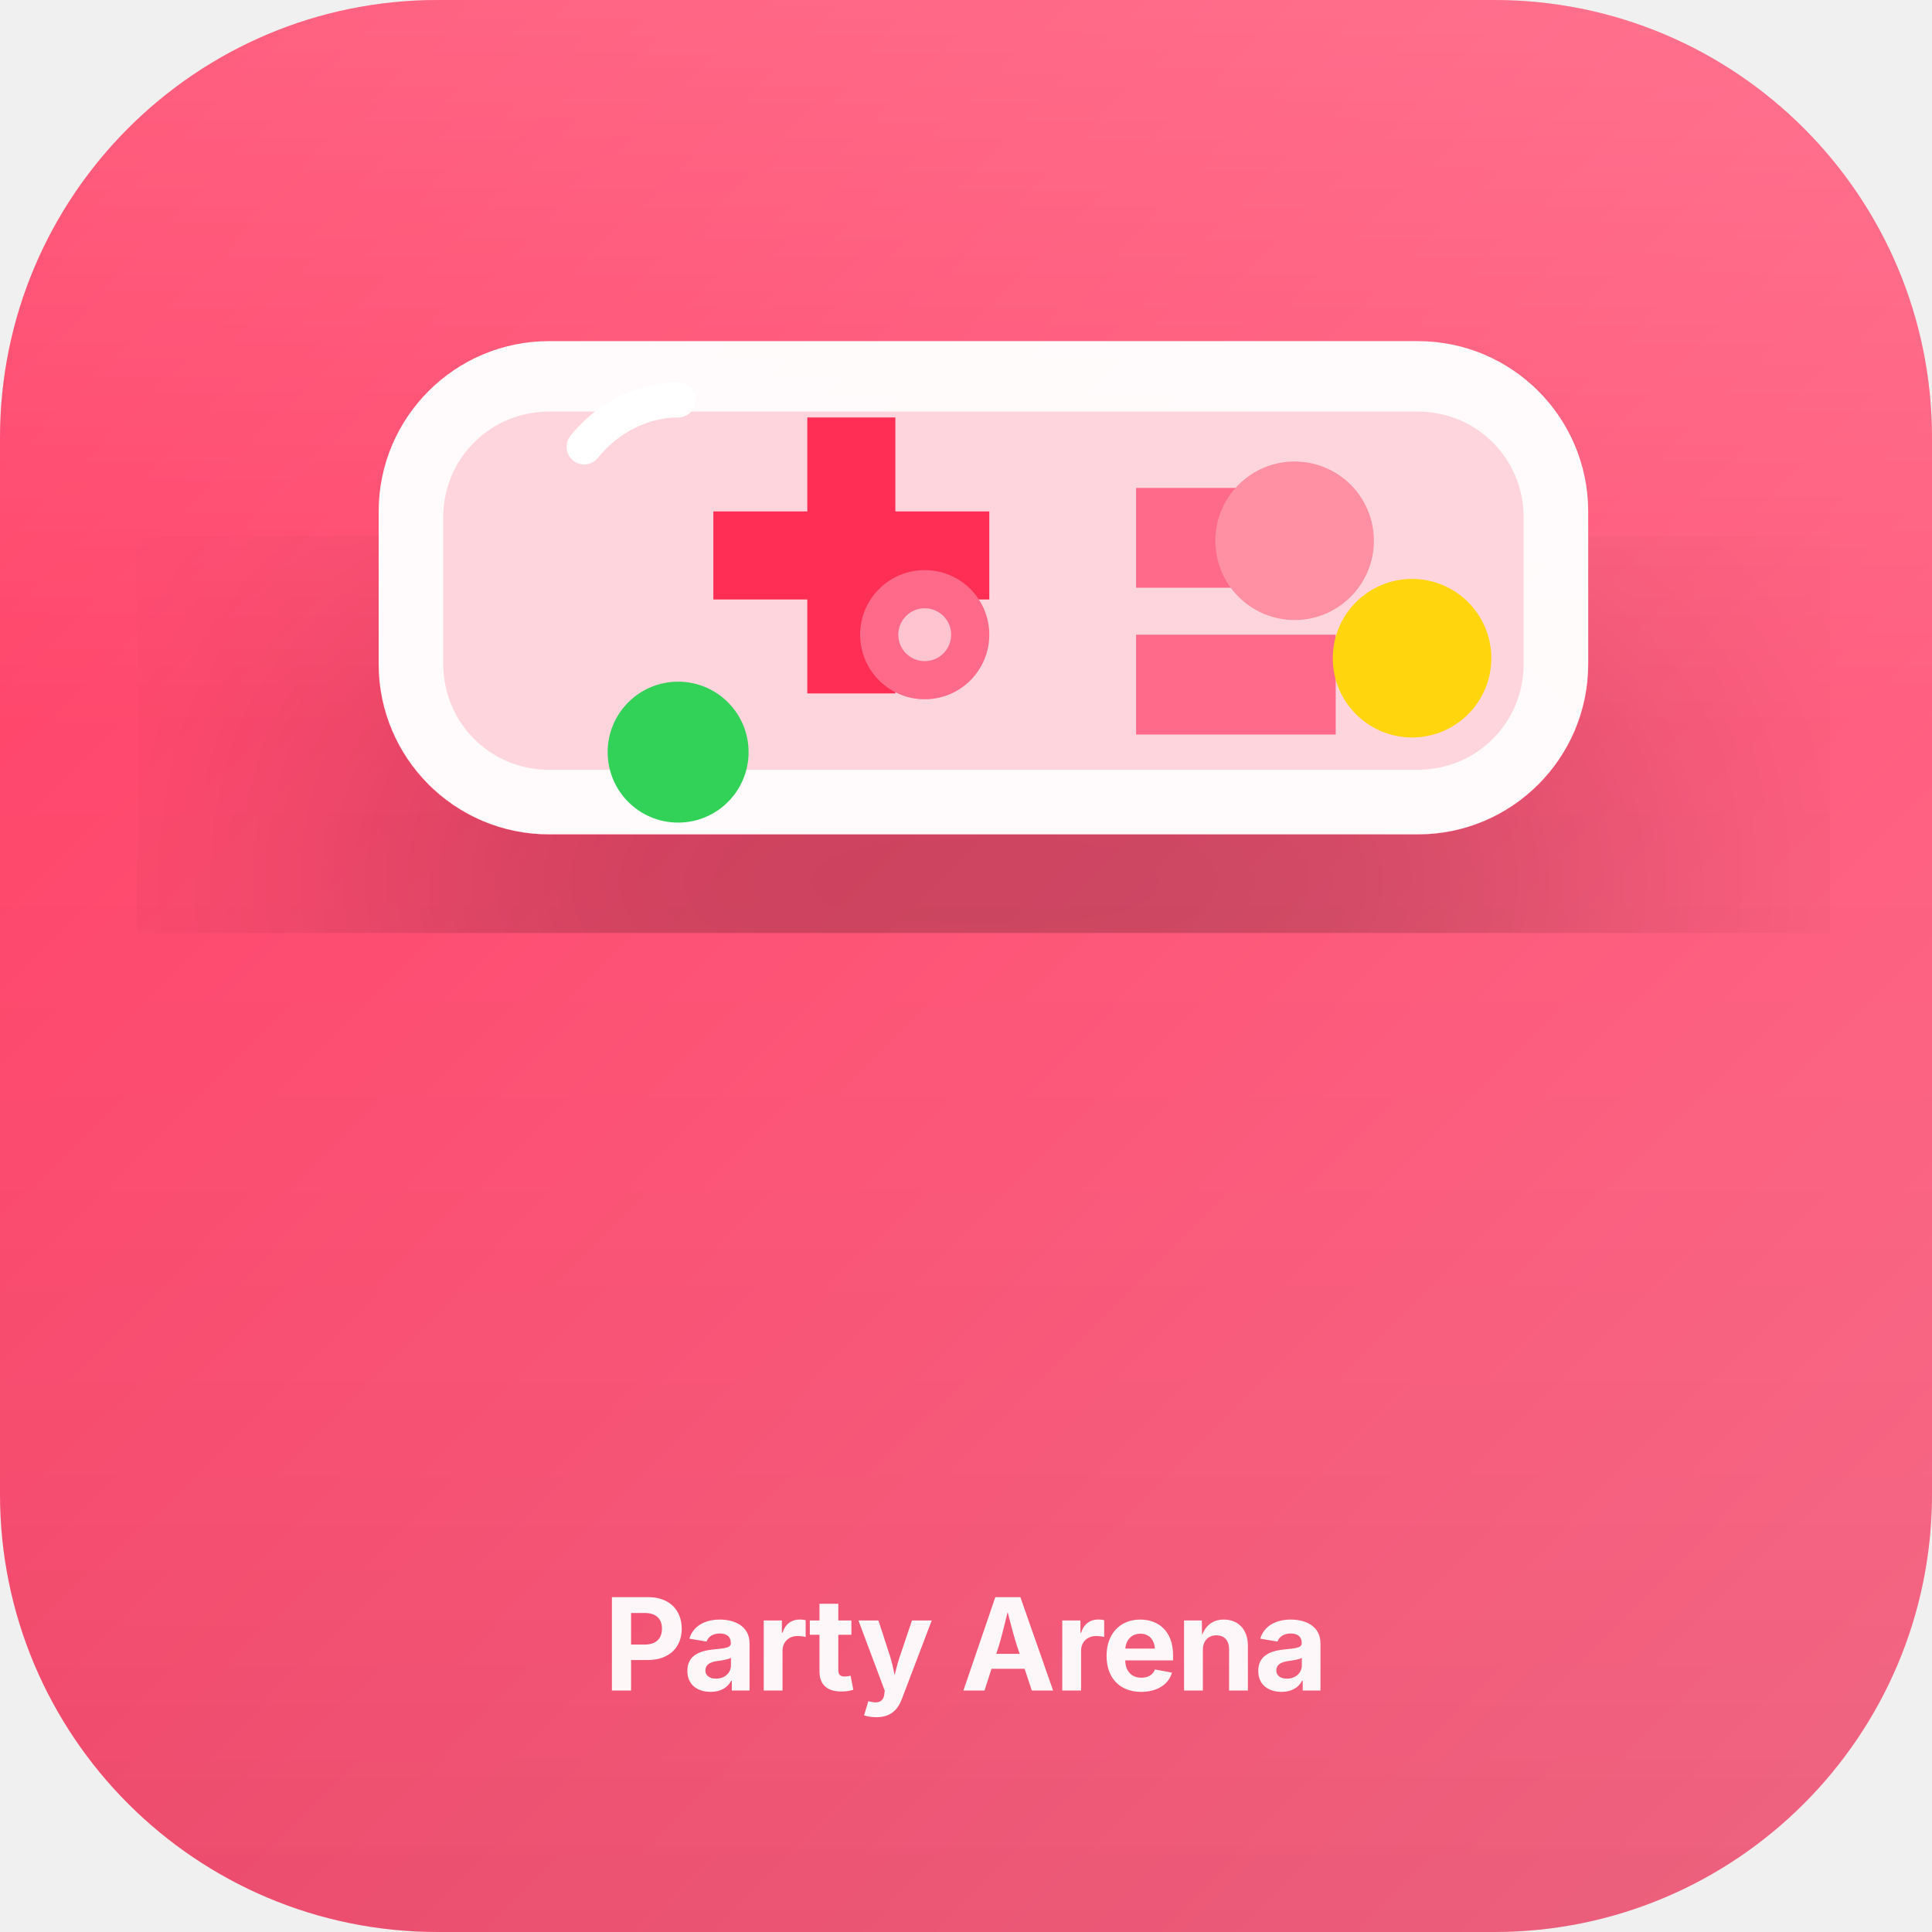
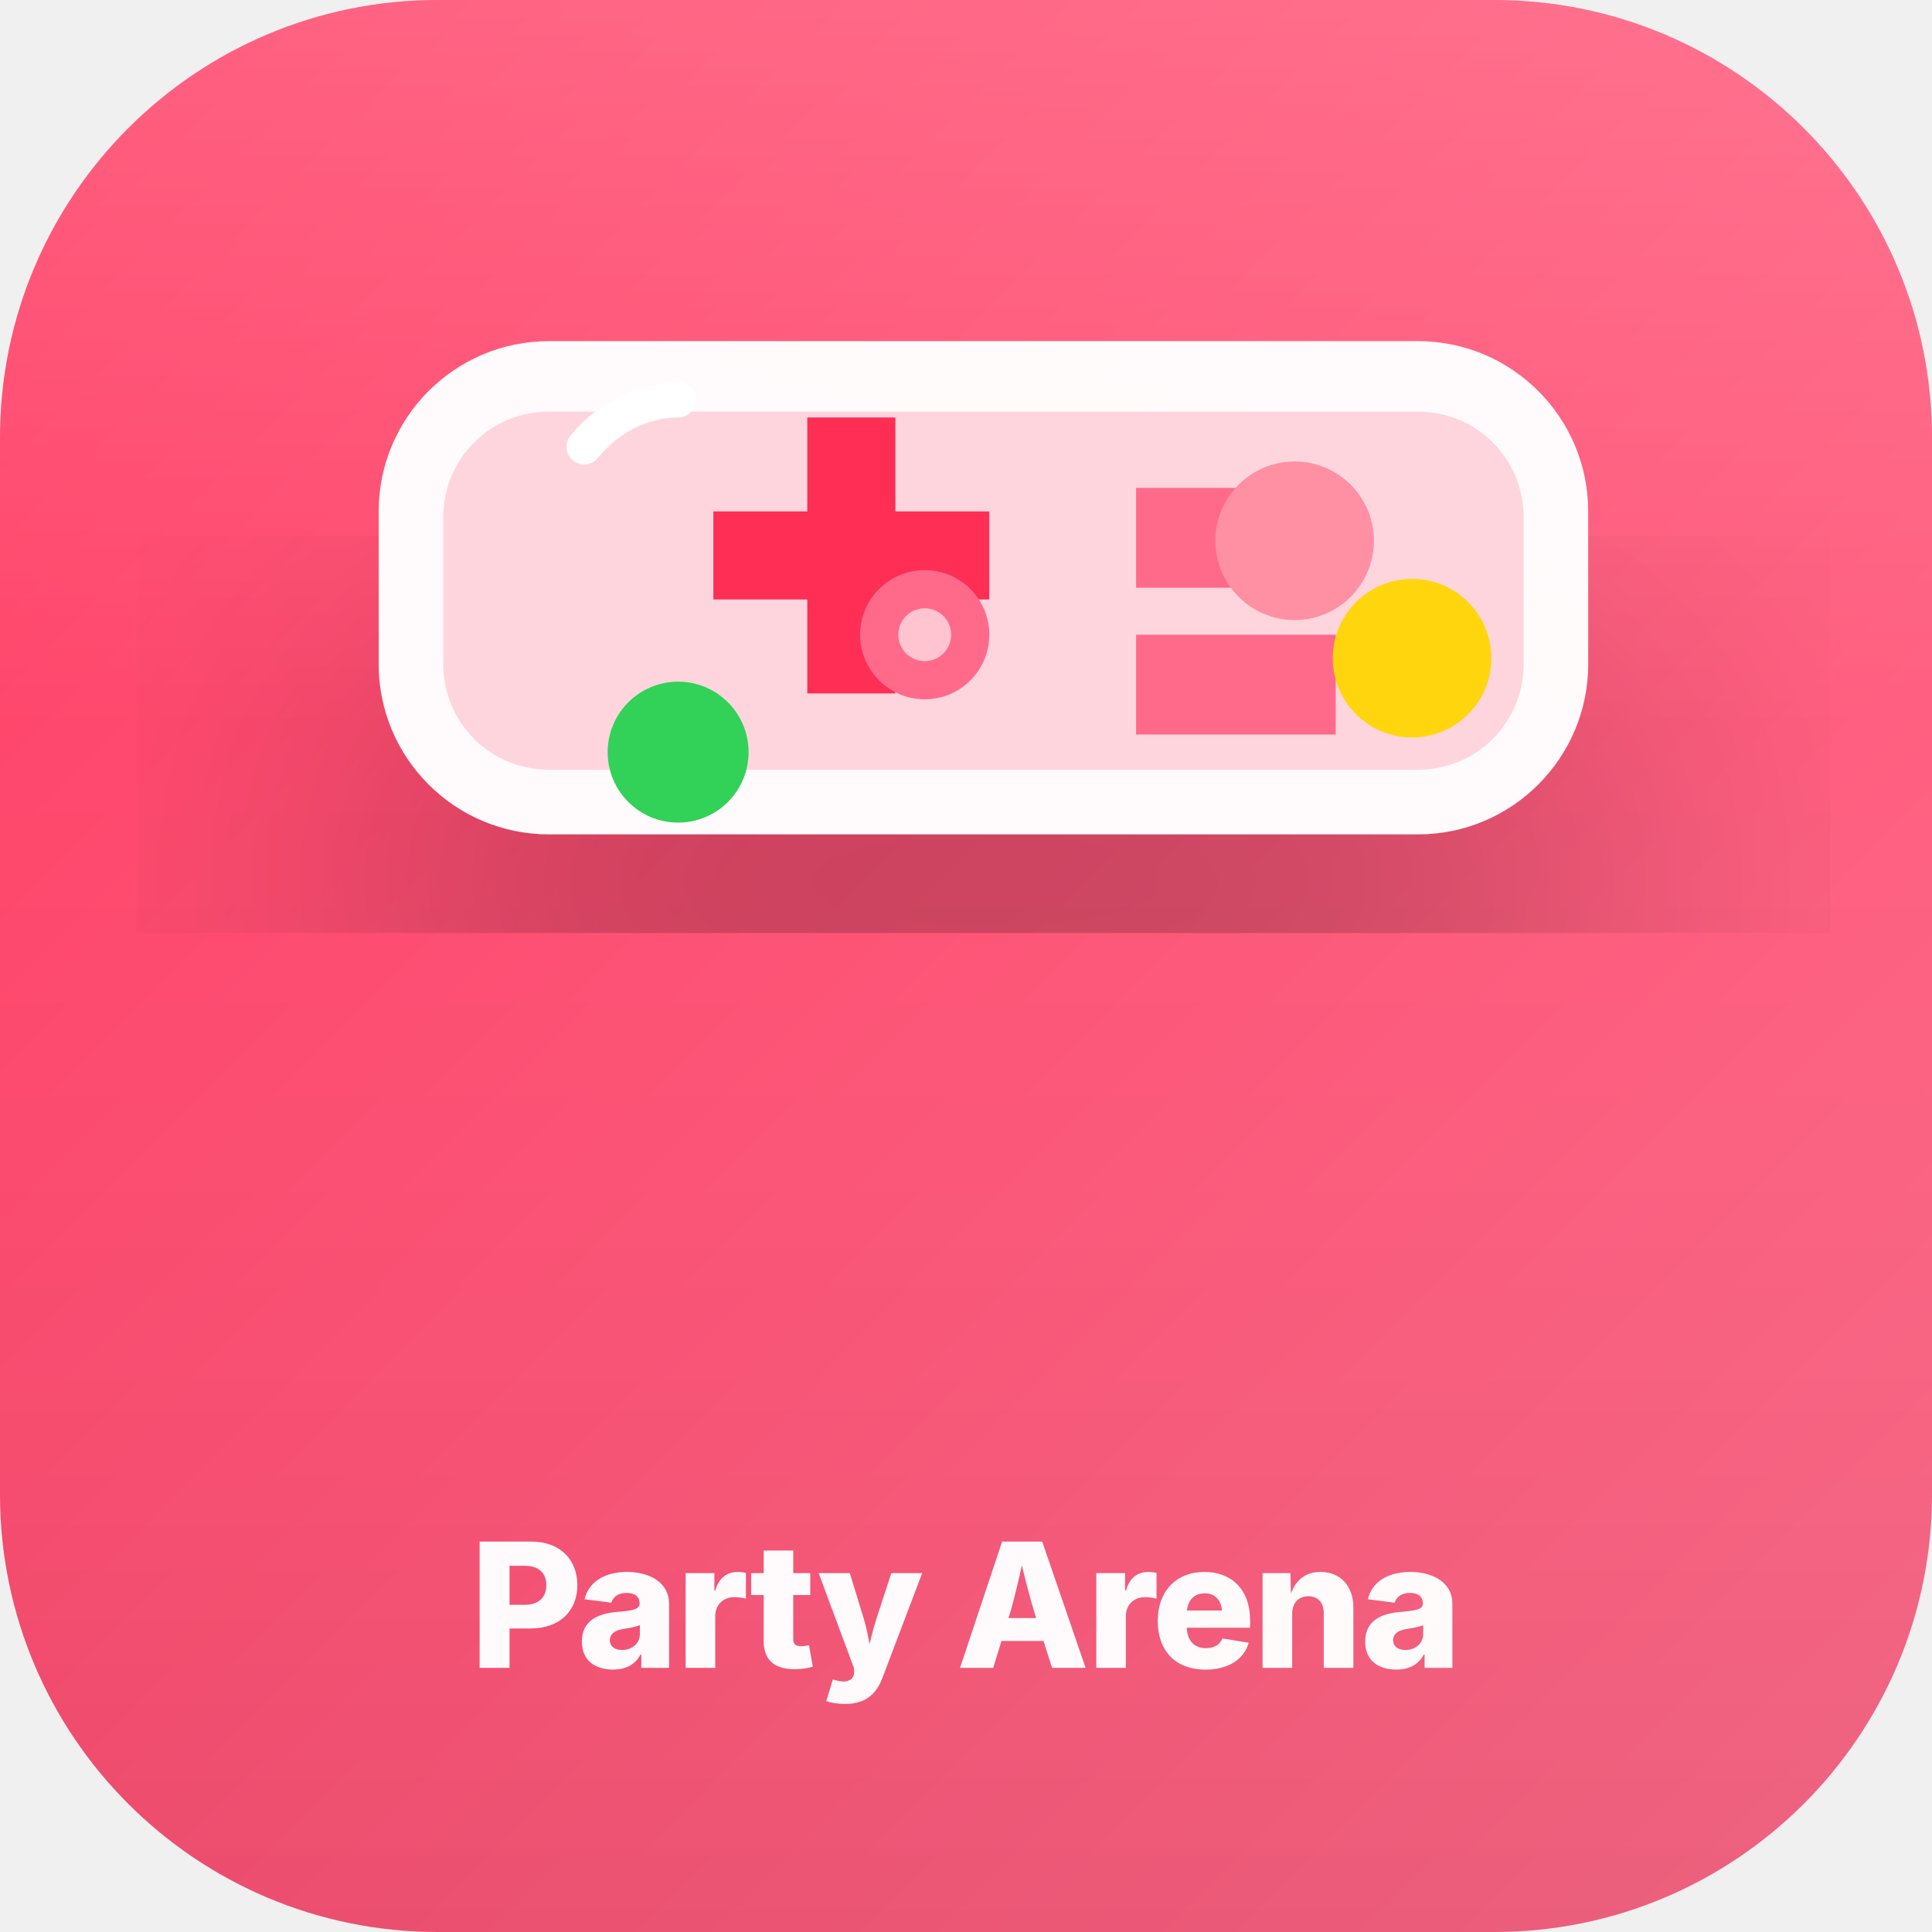
<svg xmlns="http://www.w3.org/2000/svg" viewBox="0 0 512 512" width="512" height="512">
  <defs>
    <linearGradient id="bg" x1="0%" y1="0%" x2="100%" y2="100%">
      <stop offset="0%" stop-color="#FF375F" />
      <stop offset="100%" stop-color="#FF6B8A" />
    </linearGradient>
    <clipPath id="r">
      <rect width="512" height="512" rx="116" />
    </clipPath>
    <linearGradient id="sheen" x1="0%" y1="0%" x2="0%" y2="100%">
      <stop offset="0%" stop-color="#ffffff" stop-opacity="0.20" />
      <stop offset="38%" stop-color="#ffffff" stop-opacity="0.03" />
      <stop offset="100%" stop-color="#000000" stop-opacity="0.08" />
    </linearGradient>
    <filter id="shadow" x="-20%" y="-20%" width="140%" height="140%">
      <feDropShadow dx="0" dy="5" stdDeviation="4" flood-color="#000000" flood-opacity="0.25" />
    </filter>
  </defs>
  <g clip-path="url(#r)">
    <rect width="512" height="512" fill="url(#bg)" />
    <rect width="512" height="512" fill="url(#sheen)" />
    <g transform="translate(73.9 -40.3) scale(15.56)" filter="url(#shadow)">
      <path d="M4.6,8.4c-1.6,0 -2.9,1.3 -2.9,2.9v2.6c0,1.6 1.3,2.9 2.9,2.9h14.8c1.6,0 2.9,-1.3 2.9,-2.9v-2.6c0,-1.6 -1.3,-2.9 -2.9,-2.9h-14.8z" fill="#ffffff" fill-opacity="0.97" />
      <path d="M4.6,9.6c-1,0 -1.8,0.8 -1.8,1.8v2.5c0,1 0.8,1.8 1.8,1.8h14.8c1,0 1.8,-0.8 1.8,-1.8v-2.5c0,-1 -0.8,-1.8 -1.8,-1.8h-14.8z" fill="#FF2D55" fill-opacity="0.18" />
      <path d="M7.4,11.3h1.6v-1.6h1.5v1.6h1.6v1.5h-1.6v1.6h-1.5v-1.6h-1.6v-1.5z" fill="#FF2D55" />
      <path d="M14.6,10.9h3.4v1.7h-3.4zM14.6,13.4h3.4v1.7h-3.4z" fill="#FF6B8A" />
      <circle cx="17.3" cy="11.8" r="1.35" fill="#FF8FA3" />
      <circle cx="19.3" cy="13.8" r="1.35" fill="#FFD60A" />
      <circle cx="6.8" cy="15.4" r="1.2" fill="#30D158" />
      <circle cx="11" cy="13.4" r="1.1" fill="#FF6B8A" />
      <circle cx="11" cy="13.4" r="0.45" fill="#ffffff" fill-opacity="0.6" />
      <path d="M5.2,10.2c0.4,-0.5 1,-0.8 1.6,-0.8" stroke="#ffffff" stroke-width="0.6" stroke-linecap="round" fill="none" fill-opacity="0.7" />
    </g>
-     <text x="256" y="448" text-anchor="middle" font-family="'Inter', -apple-system, 'Segoe UI', system-ui, sans-serif" font-size="34" font-weight="700" letter-spacing="-0.5" fill="#ffffff" fill-opacity="0.95">Party Arena</text>
+     <text x="256" y="442" text-anchor="middle" font-family="'Inter', -apple-system, 'Segoe UI', system-ui, sans-serif" font-size="46" font-weight="800" letter-spacing="-0.8" fill="#ffffff" fill-opacity="0.97">Party Arena</text>
  </g>
</svg>
